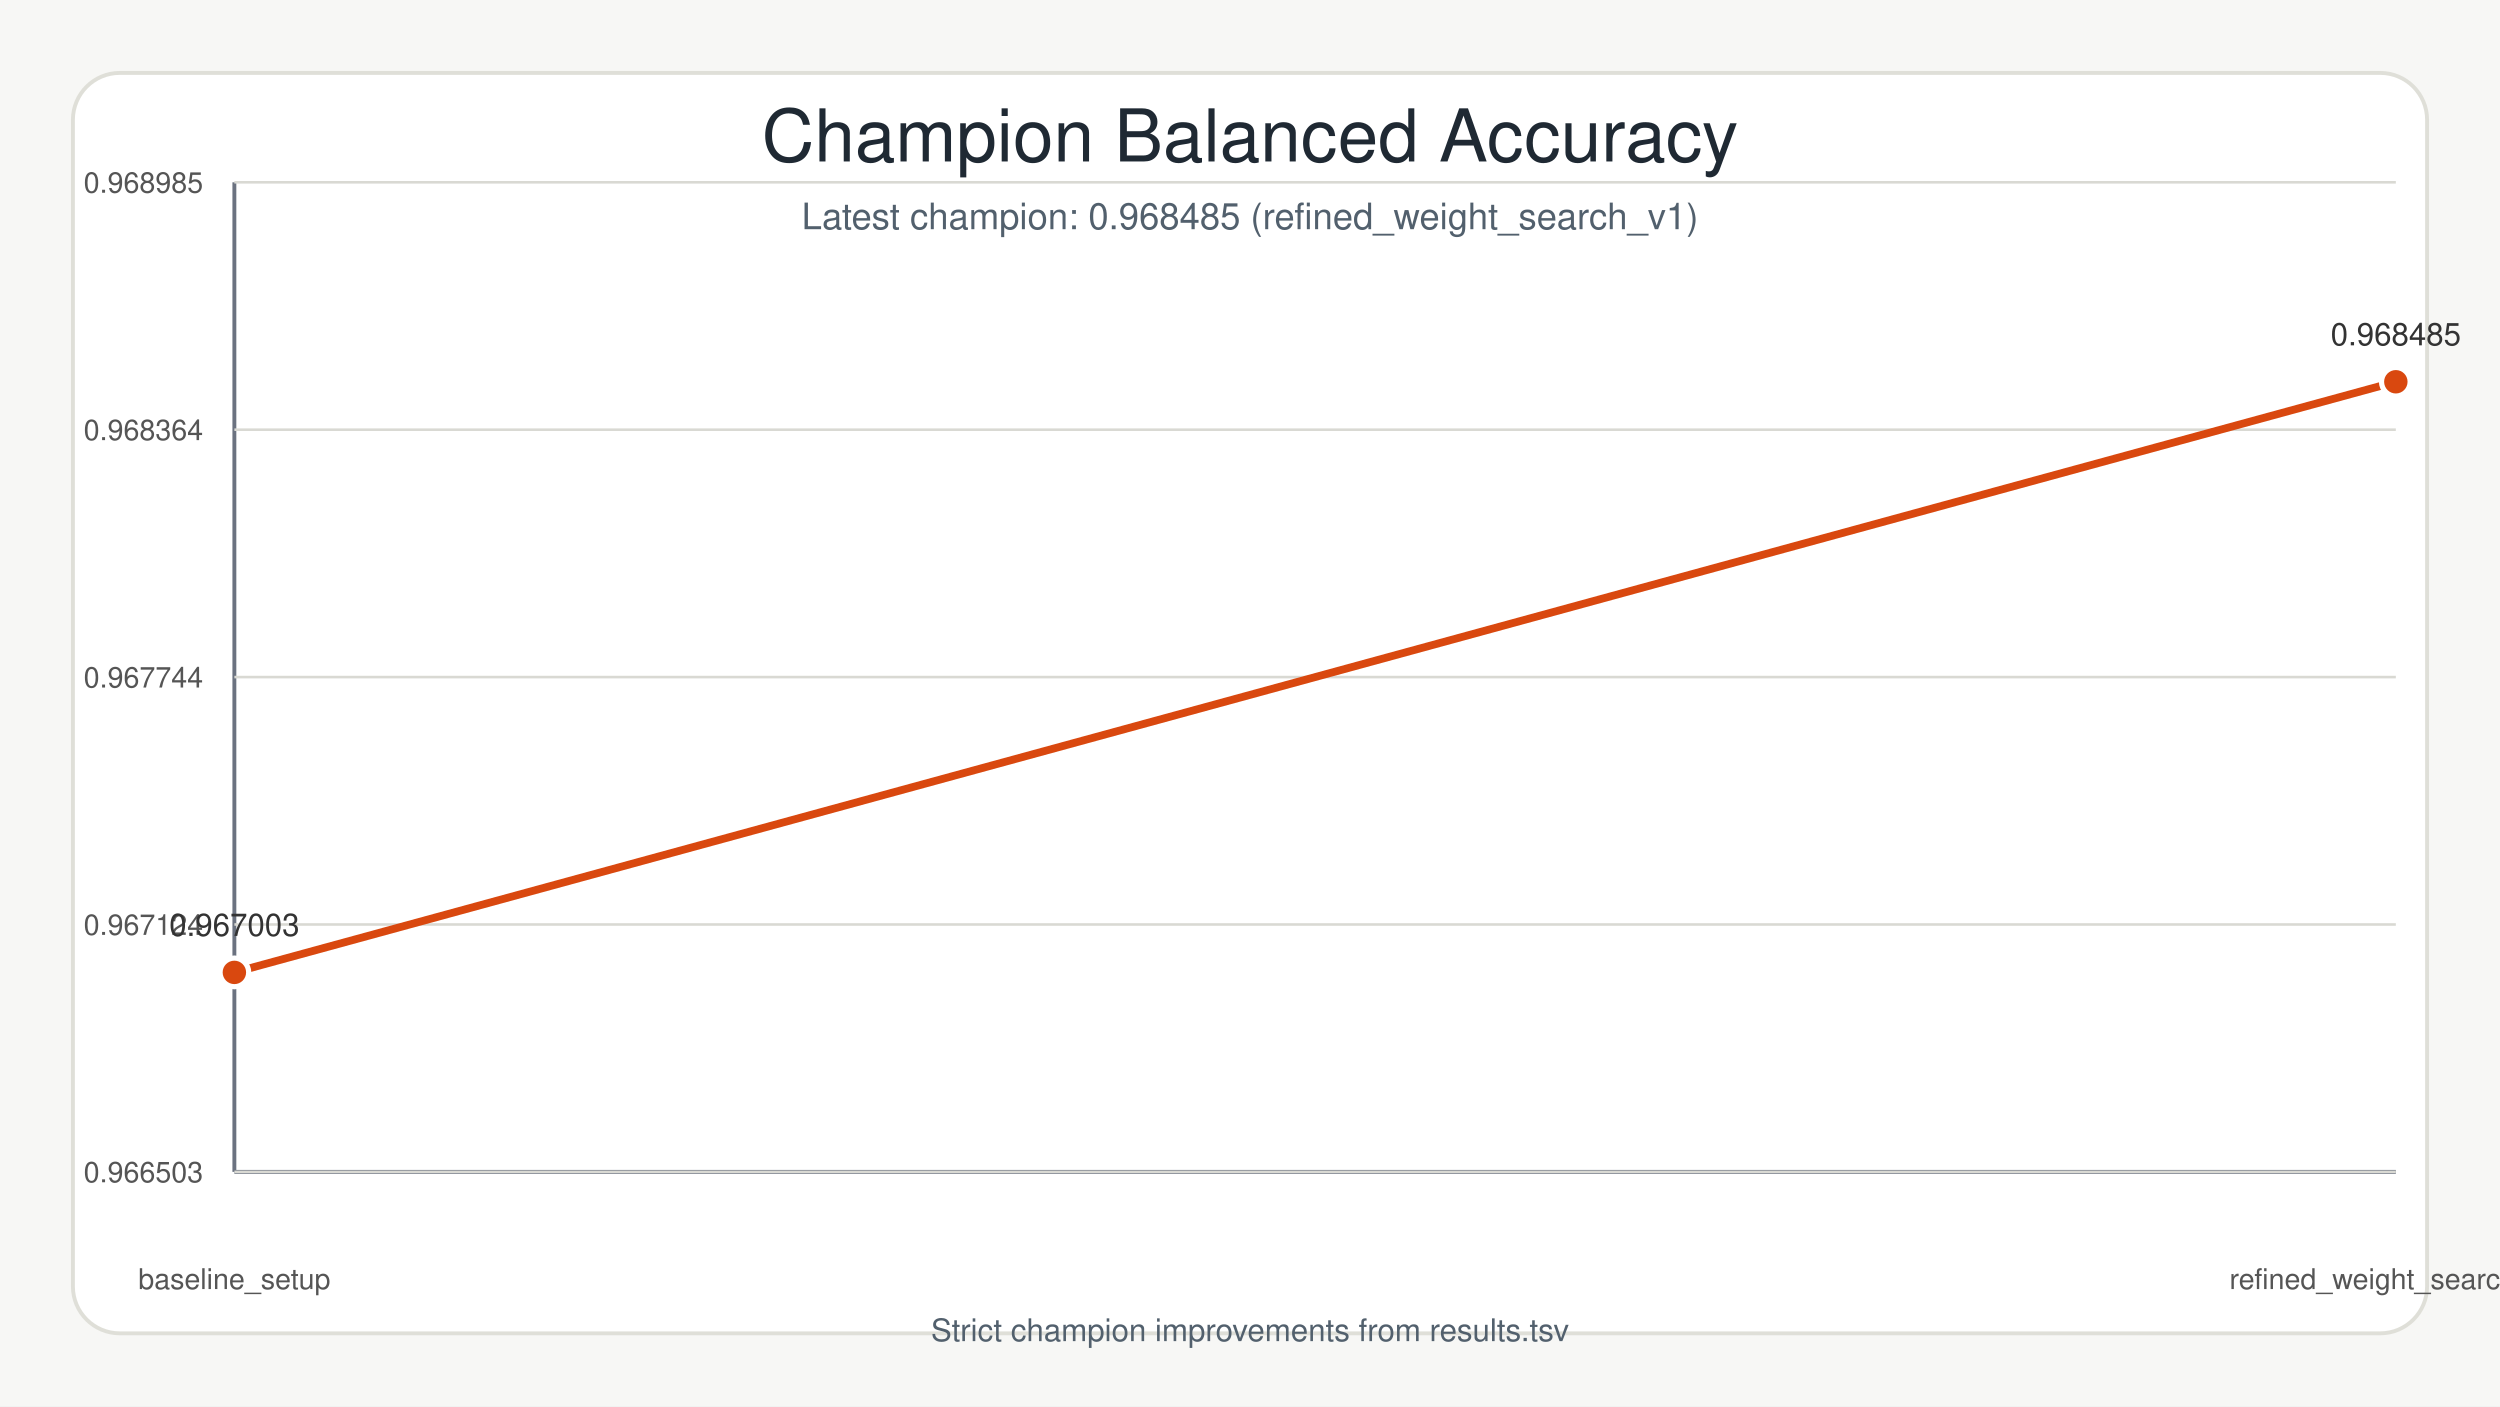
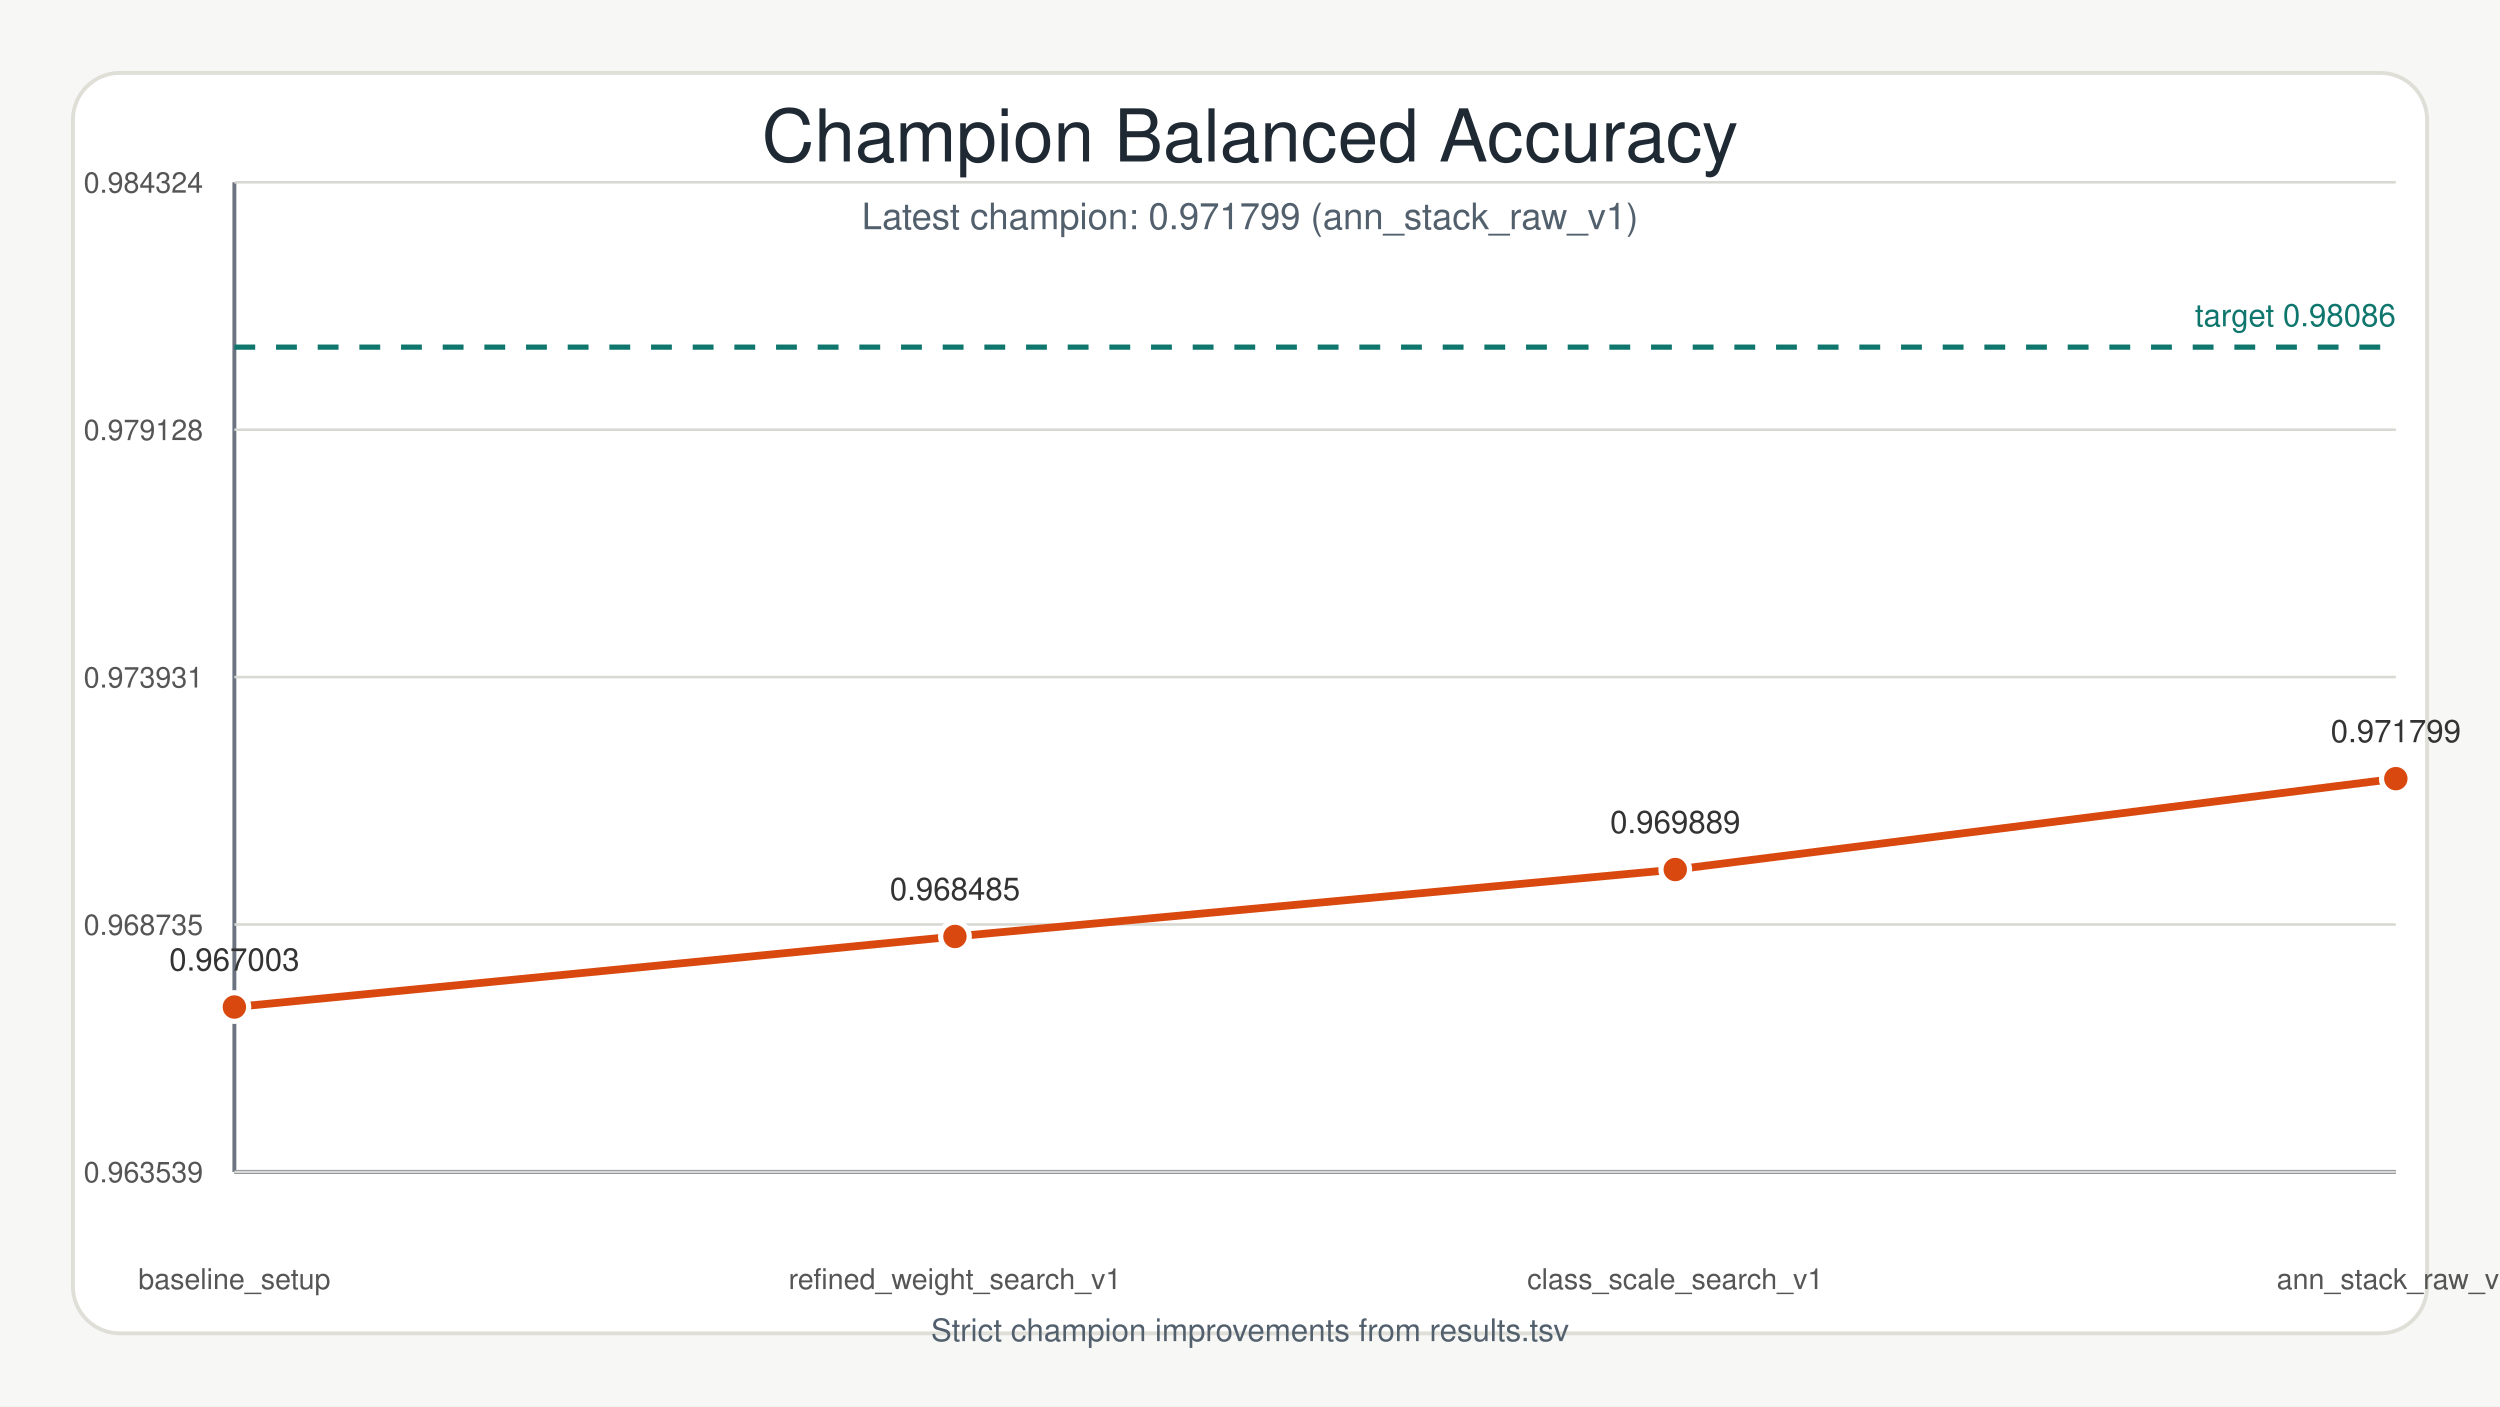
<svg xmlns="http://www.w3.org/2000/svg" width="960" height="540" viewBox="0 0 960 540">
  <rect width="100%" height="100%" fill="#f7f7f5" />
  <rect x="28" y="28" width="904" height="484" rx="18" fill="#ffffff" stroke="#dfdfd8" stroke-width="1.5" />
  <text x="50%" y="62" text-anchor="middle" font-family="Helvetica, Arial, sans-serif" font-size="28" fill="#1f2933">Champion Balanced Accuracy</text>
-   <text x="50%" y="88" text-anchor="middle" font-family="Helvetica, Arial, sans-serif" font-size="14" fill="#52606d">Latest champion: 0.968485 (refined_weight_search_v1)</text>
+   <text x="50%" y="88" text-anchor="middle" font-family="Helvetica, Arial, sans-serif" font-size="14" fill="#52606d">Latest champion: 0.971799 (ann_stack_raw_v1)</text>
  <line x1="90" y1="70" x2="90" y2="450" stroke="#6b7280" stroke-width="1.5" />
  <line x1="90" y1="450" x2="920" y2="450" stroke="#6b7280" stroke-width="1.5" />
  <line x1="90" y1="450.0" x2="920" y2="450.0" stroke="#d9d9d3" stroke-width="1" />
  <line x1="90" y1="355.0" x2="920" y2="355.0" stroke="#d9d9d3" stroke-width="1" />
  <line x1="90" y1="260.0" x2="920" y2="260.0" stroke="#d9d9d3" stroke-width="1" />
  <line x1="90" y1="165.0" x2="920" y2="165.0" stroke="#d9d9d3" stroke-width="1" />
  <line x1="90" y1="70.0" x2="920" y2="70.0" stroke="#d9d9d3" stroke-width="1" />
-   <text x="78" y="454.0" text-anchor="end" font-family="Helvetica, Arial, sans-serif" font-size="11" fill="#555">0.966503</text>
-   <text x="78" y="359.0" text-anchor="end" font-family="Helvetica, Arial, sans-serif" font-size="11" fill="#555">0.967124</text>
-   <text x="78" y="264.0" text-anchor="end" font-family="Helvetica, Arial, sans-serif" font-size="11" fill="#555">0.967744</text>
-   <text x="78" y="169.0" text-anchor="end" font-family="Helvetica, Arial, sans-serif" font-size="11" fill="#555">0.968364</text>
-   <text x="78" y="74.0" text-anchor="end" font-family="Helvetica, Arial, sans-serif" font-size="11" fill="#555">0.968985</text>
-   <polyline fill="none" stroke="#d9480f" stroke-width="3" points="90.0,373.4 920.0,146.6" />
-   <circle cx="90.0" cy="373.4" r="5.5" fill="#d9480f" stroke="#ffffff" stroke-width="2" />
-   <circle cx="920.0" cy="146.6" r="5.5" fill="#d9480f" stroke="#ffffff" stroke-width="2" />
-   <text x="90.0" y="359.4" text-anchor="middle" font-family="Helvetica, Arial, sans-serif" font-size="12" fill="#333">0.967003</text>
-   <text x="920.0" y="132.6" text-anchor="middle" font-family="Helvetica, Arial, sans-serif" font-size="12" fill="#333">0.968485</text>
+   <text x="78" y="454.0" text-anchor="end" font-family="Helvetica, Arial, sans-serif" font-size="11" fill="#555">0.963539</text>
+   <text x="78" y="359.0" text-anchor="end" font-family="Helvetica, Arial, sans-serif" font-size="11" fill="#555">0.968735</text>
+   <text x="78" y="264.0" text-anchor="end" font-family="Helvetica, Arial, sans-serif" font-size="11" fill="#555">0.973931</text>
+   <text x="78" y="169.0" text-anchor="end" font-family="Helvetica, Arial, sans-serif" font-size="11" fill="#555">0.979128</text>
+   <text x="78" y="74.0" text-anchor="end" font-family="Helvetica, Arial, sans-serif" font-size="11" fill="#555">0.984324</text>
+   <line x1="90" y1="133.3" x2="920" y2="133.3" stroke="#0f766e" stroke-width="2" stroke-dasharray="8 8" />
+   <text x="920" y="125.3" text-anchor="end" font-family="Helvetica, Arial, sans-serif" font-size="12" fill="#0f766e">target 0.98086</text>
+   <polyline fill="none" stroke="#d9480f" stroke-width="3" points="90.0,386.7 366.7,359.6 643.3,333.9 920.0,299.0" />
+   <circle cx="90.0" cy="386.7" r="5.5" fill="#d9480f" stroke="#ffffff" stroke-width="2" />
+   <circle cx="366.7" cy="359.6" r="5.5" fill="#d9480f" stroke="#ffffff" stroke-width="2" />
+   <circle cx="643.3" cy="333.9" r="5.5" fill="#d9480f" stroke="#ffffff" stroke-width="2" />
+   <circle cx="920.0" cy="299.0" r="5.5" fill="#d9480f" stroke="#ffffff" stroke-width="2" />
+   <text x="90.0" y="372.7" text-anchor="middle" font-family="Helvetica, Arial, sans-serif" font-size="12" fill="#333">0.967003</text>
+   <text x="366.7" y="345.6" text-anchor="middle" font-family="Helvetica, Arial, sans-serif" font-size="12" fill="#333">0.968485</text>
+   <text x="643.3" y="319.9" text-anchor="middle" font-family="Helvetica, Arial, sans-serif" font-size="12" fill="#333">0.969889</text>
+   <text x="920.0" y="285.0" text-anchor="middle" font-family="Helvetica, Arial, sans-serif" font-size="12" fill="#333">0.971799</text>
  <text x="90.0" y="495" text-anchor="middle" font-family="Helvetica, Arial, sans-serif" font-size="11" fill="#555">baseline_setup</text>
-   <text x="920.0" y="495" text-anchor="middle" font-family="Helvetica, Arial, sans-serif" font-size="11" fill="#555">refined_weight_search_v1</text>
+   <text x="366.7" y="495" text-anchor="middle" font-family="Helvetica, Arial, sans-serif" font-size="11" fill="#555">refined_weight_search_v1</text>
+   <text x="643.3" y="495" text-anchor="middle" font-family="Helvetica, Arial, sans-serif" font-size="11" fill="#555">class_scale_search_v1</text>
+   <text x="920.0" y="495" text-anchor="middle" font-family="Helvetica, Arial, sans-serif" font-size="11" fill="#555">ann_stack_raw_v1</text>
  <text x="50%" y="515" text-anchor="middle" font-family="Helvetica, Arial, sans-serif" font-size="12" fill="#52606d">Strict champion improvements from results.tsv</text>
  <text x="24" y="24" font-family="Helvetica, Arial, sans-serif" font-size="1" fill="transparent">champion-score-chart</text>
</svg>
